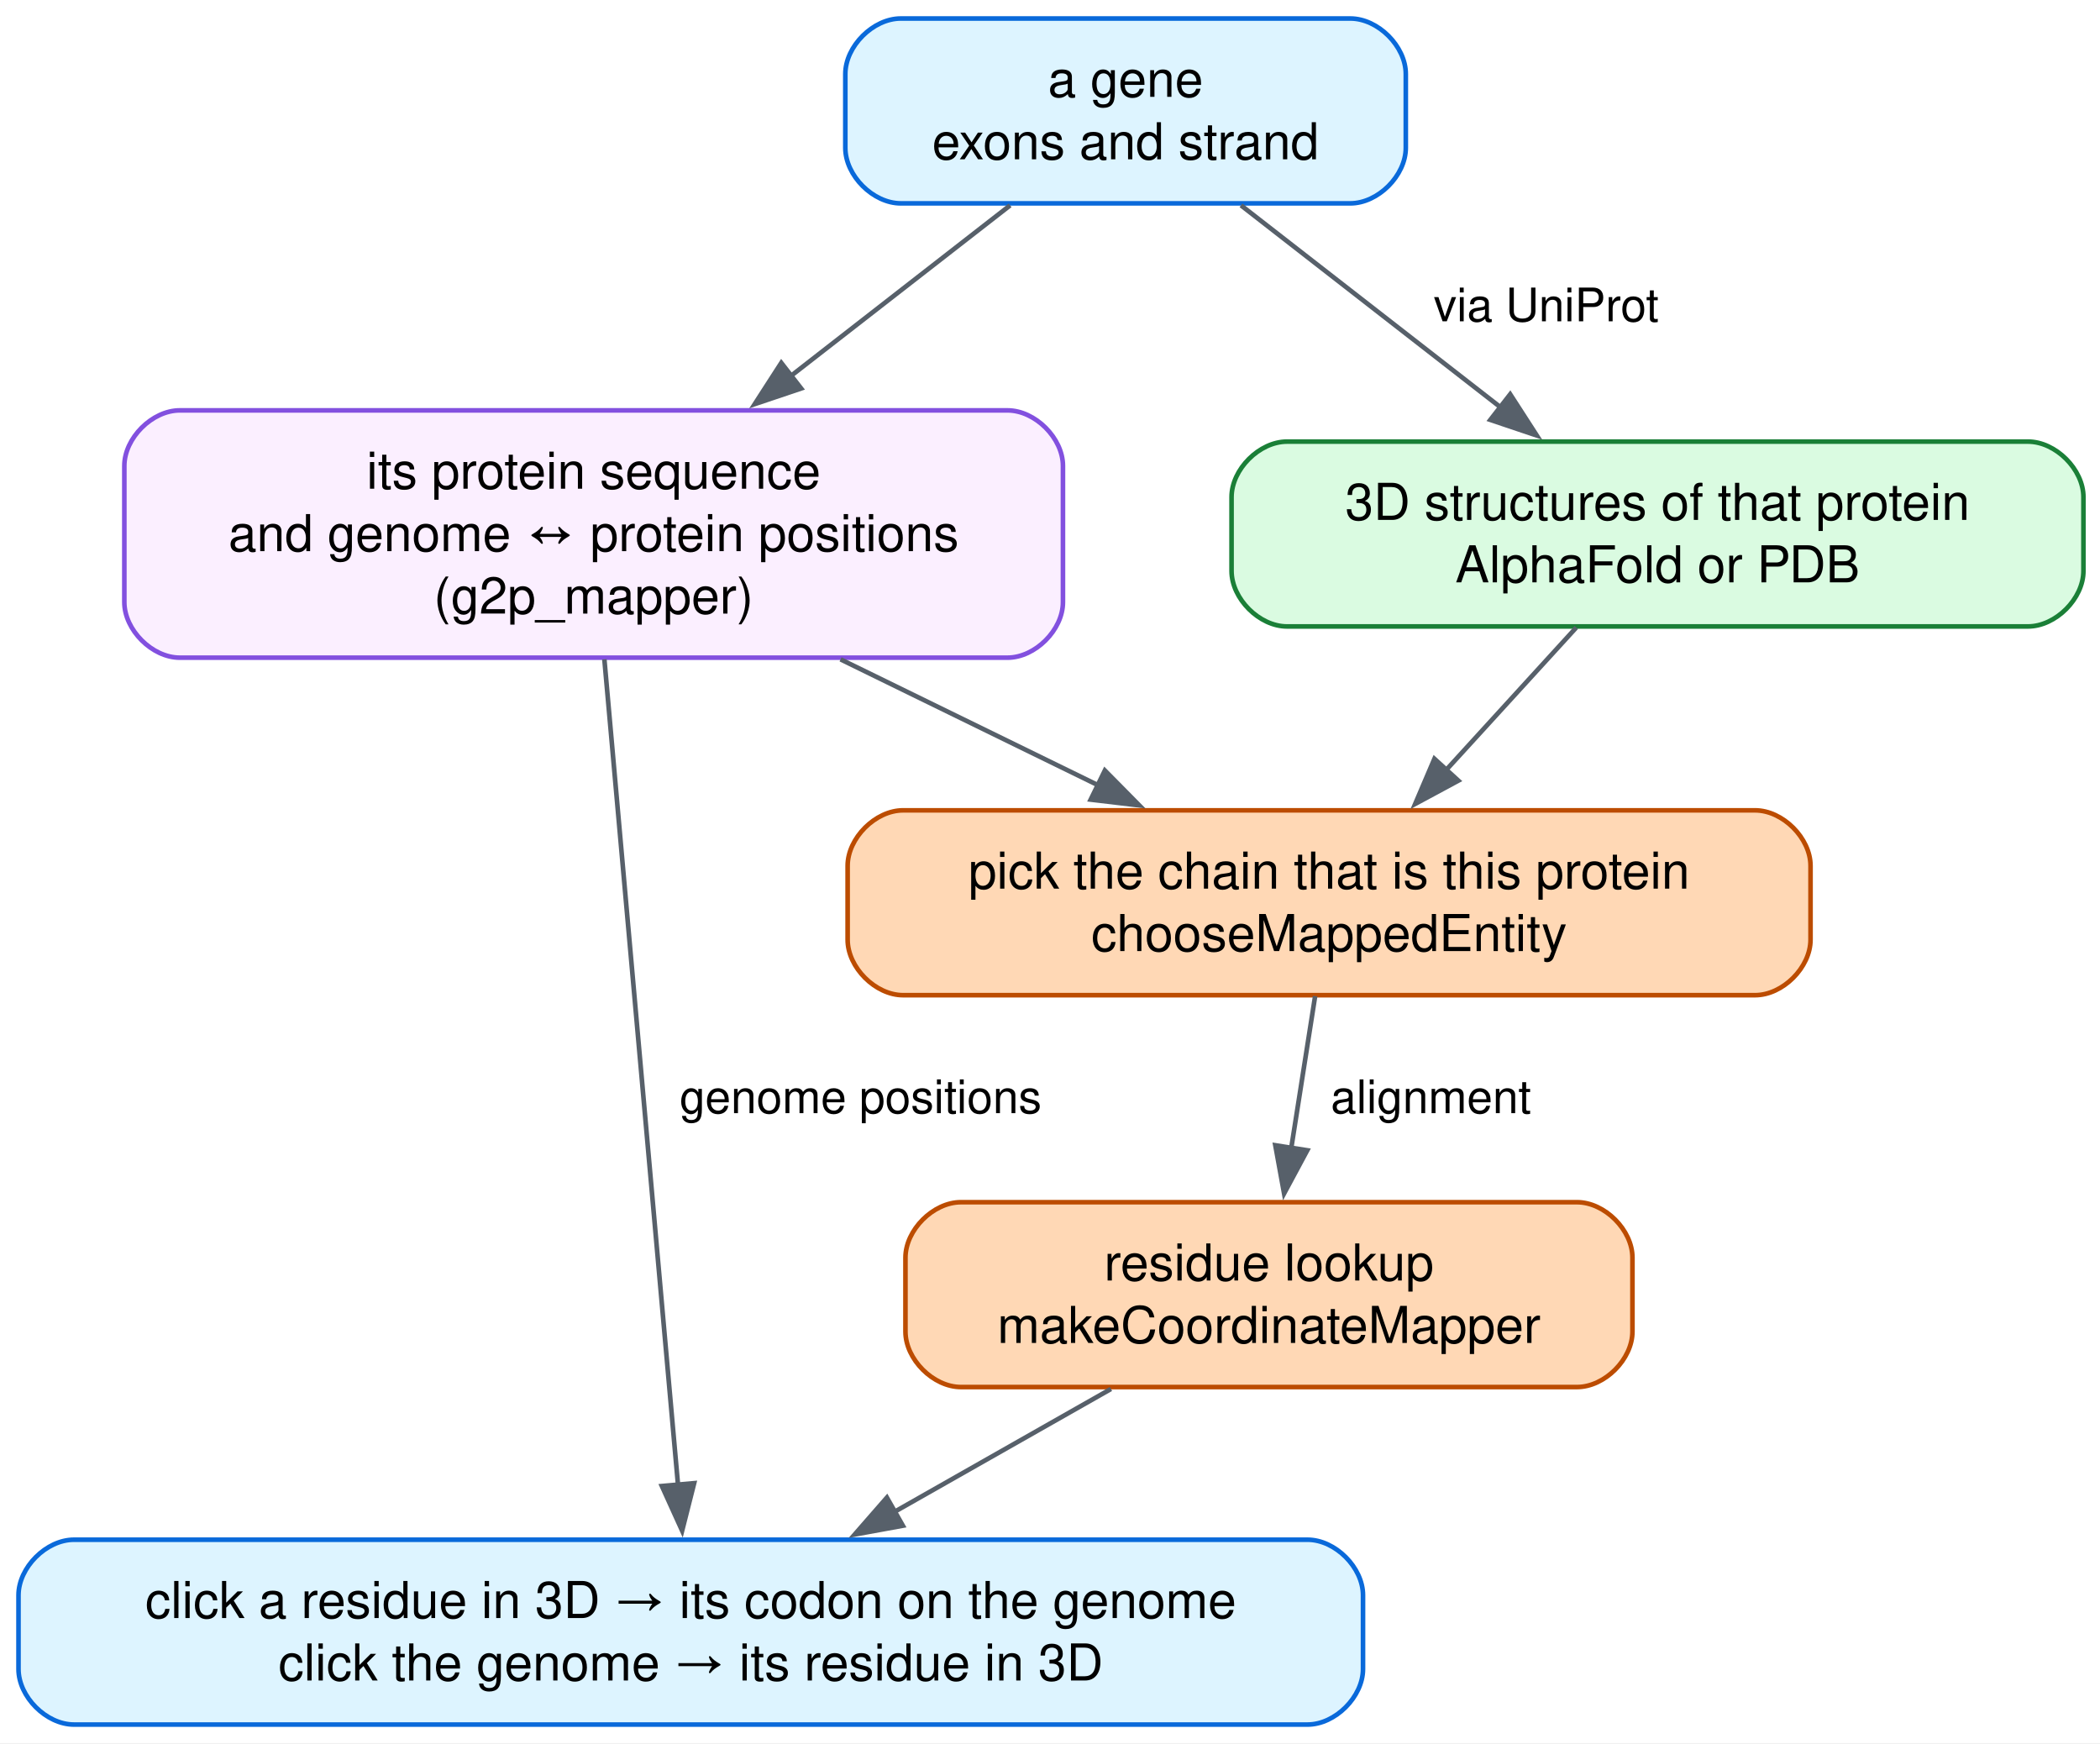
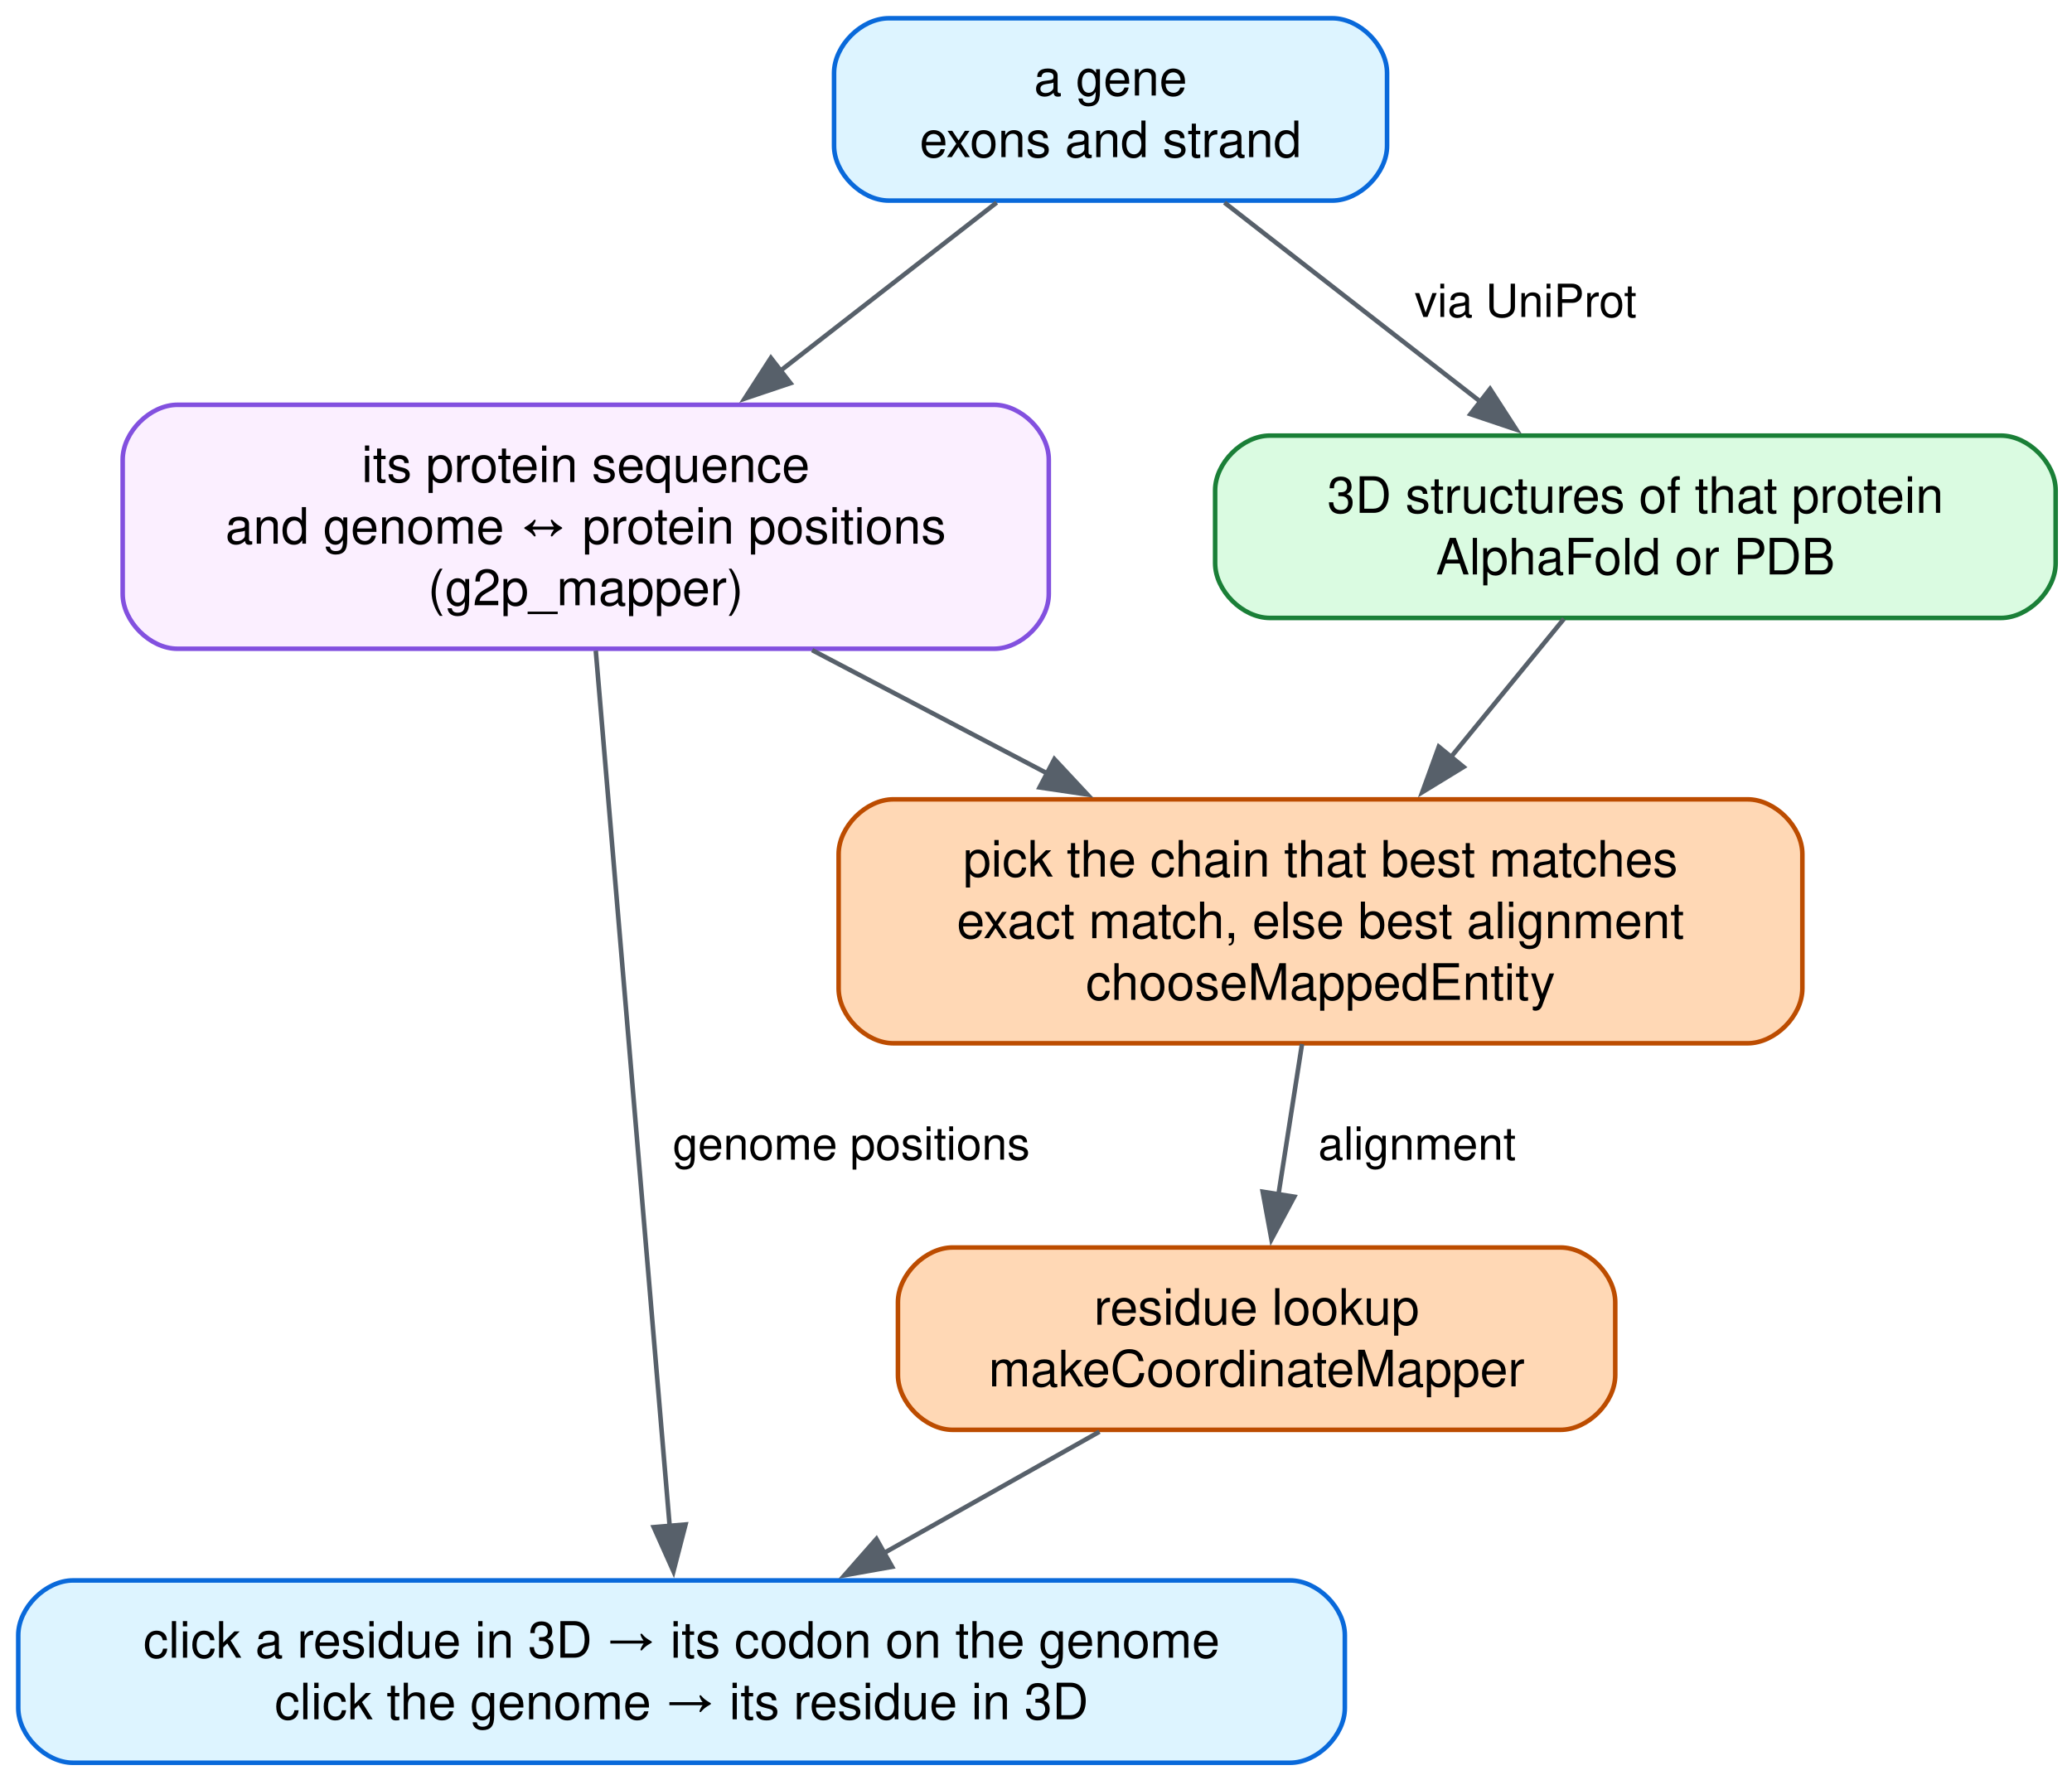
- <svg xmlns="http://www.w3.org/2000/svg" width="454pt" height="377pt" viewBox="0.00 0.00 454.00 377.00">
-   <g id="graph0" class="graph" transform="scale(1 1) rotate(0) translate(4 372.8)">
-     <polygon fill="white" stroke="none" points="-4,4 -4,-372.8 450.42,-372.8 450.42,4 -4,4" />
+ <svg xmlns="http://www.w3.org/2000/svg" width="454pt" height="390pt" viewBox="0.00 0.00 454.00 390.00">
+   <g id="graph0" class="graph" transform="scale(1 1) rotate(0) translate(4 386.3)">
+     <polygon fill="white" stroke="none" points="-4,4 -4,-386.3 450.42,-386.3 450.42,4 -4,4" />
    <g id="node1" class="node">
-       <path fill="#ddf4ff" stroke="#0969da" d="M287.92,-368.8C287.92,-368.8 190.75,-368.8 190.75,-368.8 184.75,-368.8 178.75,-362.8 178.75,-356.8 178.75,-356.8 178.75,-340.84 178.75,-340.84 178.75,-334.84 184.75,-328.84 190.75,-328.84 190.75,-328.84 287.92,-328.84 287.92,-328.84 293.92,-328.84 299.92,-334.84 299.92,-340.84 299.92,-340.84 299.92,-356.8 299.92,-356.8 299.92,-362.8 293.92,-368.8 287.92,-368.8" />
-       <text xml:space="preserve" text-anchor="middle" x="239.34" y="-351.87" font-family="Helvetica,sans-Serif" font-size="11.00">a gene</text>
-       <text xml:space="preserve" text-anchor="middle" x="239.34" y="-338.37" font-family="Helvetica,sans-Serif" font-size="11.00">exons and strand</text>
+       <path fill="#ddf4ff" stroke="#0969da" d="M287.92,-382.3C287.92,-382.3 190.75,-382.3 190.75,-382.3 184.75,-382.3 178.75,-376.3 178.75,-370.3 178.75,-370.3 178.75,-354.34 178.75,-354.34 178.75,-348.34 184.75,-342.34 190.75,-342.34 190.75,-342.34 287.92,-342.34 287.92,-342.34 293.92,-342.34 299.92,-348.34 299.92,-354.34 299.92,-354.34 299.92,-370.3 299.92,-370.3 299.92,-376.3 293.92,-382.3 287.92,-382.3" />
+       <text xml:space="preserve" text-anchor="middle" x="239.34" y="-365.37" font-family="Helvetica,sans-Serif" font-size="11.00">a gene</text>
+       <text xml:space="preserve" text-anchor="middle" x="239.34" y="-351.87" font-family="Helvetica,sans-Serif" font-size="11.00">exons and strand</text>
    </g>
    <g id="node2" class="node">
-       <path fill="#fbefff" stroke="#8250df" d="M213.8,-284.09C213.8,-284.09 34.88,-284.09 34.88,-284.09 28.88,-284.09 22.88,-278.09 22.88,-272.09 22.88,-272.09 22.88,-242.63 22.88,-242.63 22.88,-236.63 28.88,-230.63 34.88,-230.63 34.88,-230.63 213.8,-230.63 213.8,-230.63 219.8,-230.63 225.8,-236.63 225.8,-242.63 225.8,-242.63 225.8,-272.09 225.8,-272.09 225.8,-278.09 219.8,-284.09 213.8,-284.09" />
-       <text xml:space="preserve" text-anchor="middle" x="124.34" y="-267.16" font-family="Helvetica,sans-Serif" font-size="11.00">its protein sequence</text>
-       <text xml:space="preserve" text-anchor="middle" x="124.34" y="-253.66" font-family="Helvetica,sans-Serif" font-size="11.00">and genome ↔ protein positions</text>
-       <text xml:space="preserve" text-anchor="middle" x="124.34" y="-240.16" font-family="Helvetica,sans-Serif" font-size="11.00">(g2p_mapper)</text>
+       <path fill="#fbefff" stroke="#8250df" d="M213.8,-297.59C213.8,-297.59 34.88,-297.59 34.88,-297.59 28.88,-297.59 22.88,-291.59 22.88,-285.59 22.88,-285.59 22.88,-256.13 22.88,-256.13 22.88,-250.13 28.88,-244.13 34.88,-244.13 34.88,-244.13 213.8,-244.13 213.8,-244.13 219.8,-244.13 225.8,-250.13 225.8,-256.13 225.8,-256.13 225.8,-285.59 225.8,-285.59 225.8,-291.59 219.8,-297.59 213.8,-297.59" />
+       <text xml:space="preserve" text-anchor="middle" x="124.34" y="-280.66" font-family="Helvetica,sans-Serif" font-size="11.00">its protein sequence</text>
+       <text xml:space="preserve" text-anchor="middle" x="124.34" y="-267.16" font-family="Helvetica,sans-Serif" font-size="11.00">and genome ↔ protein positions</text>
+       <text xml:space="preserve" text-anchor="middle" x="124.34" y="-253.66" font-family="Helvetica,sans-Serif" font-size="11.00">(g2p_mapper)</text>
    </g>
    <g id="edge1" class="edge">
-       <path fill="none" stroke="#57606a" d="M214.38,-328.41C200.45,-317.57 182.71,-303.77 166.67,-291.29" />
-       <polygon fill="#57606a" stroke="#57606a" points="169.2,-288.83 159.16,-285.45 164.91,-294.36 169.2,-288.83" />
+       <path fill="none" stroke="#57606a" d="M214.38,-341.91C200.45,-331.07 182.71,-317.27 166.67,-304.79" />
+       <polygon fill="#57606a" stroke="#57606a" points="169.2,-302.33 159.16,-298.95 164.91,-307.86 169.2,-302.33" />
    </g>
    <g id="node3" class="node">
-       <path fill="#dafbe1" stroke="#1a7f37" d="M434.42,-277.34C434.42,-277.34 274.25,-277.34 274.25,-277.34 268.25,-277.34 262.25,-271.34 262.25,-265.34 262.25,-265.34 262.25,-249.38 262.25,-249.38 262.25,-243.38 268.25,-237.38 274.25,-237.38 274.25,-237.38 434.42,-237.38 434.42,-237.38 440.42,-237.38 446.42,-243.38 446.42,-249.38 446.42,-249.38 446.42,-265.34 446.42,-265.34 446.42,-271.34 440.42,-277.34 434.42,-277.34" />
-       <text xml:space="preserve" text-anchor="middle" x="354.34" y="-260.41" font-family="Helvetica,sans-Serif" font-size="11.00">3D structures of that protein</text>
-       <text xml:space="preserve" text-anchor="middle" x="354.34" y="-246.91" font-family="Helvetica,sans-Serif" font-size="11.00">AlphaFold or PDB</text>
+       <path fill="#dafbe1" stroke="#1a7f37" d="M434.42,-290.84C434.42,-290.84 274.25,-290.84 274.25,-290.84 268.25,-290.84 262.25,-284.84 262.25,-278.84 262.25,-278.84 262.25,-262.88 262.25,-262.88 262.25,-256.88 268.25,-250.88 274.25,-250.88 274.25,-250.88 434.42,-250.88 434.42,-250.88 440.42,-250.88 446.42,-256.88 446.42,-262.88 446.42,-262.88 446.42,-278.84 446.42,-278.84 446.42,-284.84 440.42,-290.84 434.42,-290.84" />
+       <text xml:space="preserve" text-anchor="middle" x="354.34" y="-273.91" font-family="Helvetica,sans-Serif" font-size="11.00">3D structures of that protein</text>
+       <text xml:space="preserve" text-anchor="middle" x="354.34" y="-260.41" font-family="Helvetica,sans-Serif" font-size="11.00">AlphaFold or PDB</text>
    </g>
    <g id="edge2" class="edge">
-       <path fill="none" stroke="#57606a" d="M264.29,-328.41C280.71,-315.63 302.42,-298.74 320.41,-284.75" />
-       <polygon fill="#57606a" stroke="#57606a" points="322.49,-287.57 328.24,-278.66 318.19,-282.04 322.49,-287.57" />
-       <text xml:space="preserve" text-anchor="middle" x="330.28" y="-303.34" font-family="Helvetica,sans-Serif" font-size="10.00"> via UniProt </text>
+       <path fill="none" stroke="#57606a" d="M264.29,-341.91C280.71,-329.13 302.42,-312.24 320.41,-298.25" />
+       <polygon fill="#57606a" stroke="#57606a" points="322.49,-301.07 328.24,-292.16 318.19,-295.54 322.49,-301.07" />
+       <text xml:space="preserve" text-anchor="middle" x="330.28" y="-316.84" font-family="Helvetica,sans-Serif" font-size="10.00"> via UniProt </text>
    </g>
    <g id="node4" class="node">
-       <path fill="#ffd8b5" stroke="#bc4c00" d="M375.42,-197.63C375.42,-197.63 191.25,-197.63 191.25,-197.63 185.25,-197.63 179.25,-191.63 179.25,-185.63 179.25,-185.63 179.25,-169.67 179.25,-169.67 179.25,-163.67 185.25,-157.67 191.25,-157.67 191.25,-157.67 375.42,-157.67 375.42,-157.67 381.42,-157.67 387.42,-163.67 387.42,-169.67 387.42,-169.67 387.42,-185.63 387.42,-185.63 387.42,-191.63 381.42,-197.63 375.42,-197.63" />
-       <text xml:space="preserve" text-anchor="middle" x="283.34" y="-180.7" font-family="Helvetica,sans-Serif" font-size="11.00">pick the chain that is this protein</text>
-       <text xml:space="preserve" text-anchor="middle" x="283.34" y="-167.2" font-family="Helvetica,sans-Serif" font-size="11.00">chooseMappedEntity</text>
+       <path fill="#ffd8b5" stroke="#bc4c00" d="M378.92,-211.13C378.92,-211.13 191.75,-211.13 191.75,-211.13 185.75,-211.13 179.75,-205.13 179.75,-199.13 179.75,-199.13 179.75,-169.67 179.75,-169.67 179.75,-163.67 185.75,-157.67 191.75,-157.67 191.75,-157.67 378.92,-157.67 378.92,-157.67 384.92,-157.67 390.92,-163.67 390.92,-169.67 390.92,-169.67 390.92,-199.13 390.92,-199.13 390.92,-205.13 384.92,-211.13 378.92,-211.13" />
+       <text xml:space="preserve" text-anchor="middle" x="285.34" y="-194.2" font-family="Helvetica,sans-Serif" font-size="11.00">pick the chain that best matches</text>
+       <text xml:space="preserve" text-anchor="middle" x="285.34" y="-180.7" font-family="Helvetica,sans-Serif" font-size="11.00">exact match, else best alignment</text>
+       <text xml:space="preserve" text-anchor="middle" x="285.34" y="-167.2" font-family="Helvetica,sans-Serif" font-size="11.00">chooseMappedEntity</text>
    </g>
    <g id="edge3" class="edge">
-       <path fill="none" stroke="#57606a" d="M177.72,-230.27C195.75,-221.46 215.79,-211.66 233.52,-203" />
-       <polygon fill="#57606a" stroke="#57606a" points="234.86,-206.24 242.31,-198.7 231.79,-199.95 234.86,-206.24" />
+       <path fill="none" stroke="#57606a" d="M173.95,-243.83C190.33,-235.24 208.71,-225.6 225.75,-216.66" />
+       <polygon fill="#57606a" stroke="#57606a" points="227.03,-219.94 234.26,-212.19 223.78,-213.74 227.03,-219.94" />
    </g>
    <g id="node6" class="node">
      <path fill="#ddf4ff" stroke="#0969da" d="M278.67,-39.96C278.67,-39.96 12,-39.96 12,-39.96 6,-39.96 0,-33.96 0,-27.96 0,-27.96 0,-12 0,-12 0,-6 6,0 12,0 12,0 278.67,0 278.67,0 284.67,0 290.67,-6 290.67,-12 290.67,-12 290.67,-27.96 290.67,-27.96 290.67,-33.96 284.67,-39.96 278.67,-39.96" />
      <text xml:space="preserve" text-anchor="middle" x="145.34" y="-23.03" font-family="Helvetica,sans-Serif" font-size="11.00">click a residue in 3D → its codon on the genome</text>
      <text xml:space="preserve" text-anchor="middle" x="145.34" y="-9.53" font-family="Helvetica,sans-Serif" font-size="11.00">click the genome → its residue in 3D</text>
    </g>
    <g id="edge7" class="edge">
-       <path fill="none" stroke="#57606a" d="M126.66,-230.27C130.57,-186.45 138.44,-98.28 142.6,-51.59" />
-       <polygon fill="#57606a" stroke="#57606a" points="146.07,-52.18 143.47,-41.91 139.09,-51.56 146.07,-52.18" />
-       <text xml:space="preserve" text-anchor="middle" x="182.06" y="-132.17" font-family="Helvetica,sans-Serif" font-size="10.00"> genome positions </text>
+       <path fill="none" stroke="#57606a" d="M126.54,-243.7C130.45,-197.35 138.58,-101.06 142.75,-51.66" />
+       <polygon fill="#57606a" stroke="#57606a" points="146.21,-52.22 143.56,-41.96 139.24,-51.63 146.21,-52.22" />
+       <text xml:space="preserve" text-anchor="middle" x="182.54" y="-132.17" font-family="Helvetica,sans-Serif" font-size="10.00"> genome positions </text>
    </g>
    <g id="edge4" class="edge">
-       <path fill="none" stroke="#57606a" d="M336.78,-237.15C328.25,-227.81 317.84,-216.41 308.48,-206.17" />
-       <polygon fill="#57606a" stroke="#57606a" points="311.28,-204.05 301.95,-199.02 306.11,-208.77 311.28,-204.05" />
+       <path fill="none" stroke="#57606a" d="M338.68,-250.69C331.36,-241.74 322.41,-230.78 313.94,-220.42" />
+       <polygon fill="#57606a" stroke="#57606a" points="316.68,-218.23 307.64,-212.7 311.26,-222.66 316.68,-218.23" />
    </g>
    <g id="node5" class="node">
-       <path fill="#ffd8b5" stroke="#bc4c00" d="M336.92,-112.92C336.92,-112.92 203.75,-112.92 203.75,-112.92 197.75,-112.92 191.75,-106.92 191.75,-100.92 191.75,-100.92 191.75,-84.96 191.75,-84.96 191.75,-78.96 197.75,-72.96 203.75,-72.96 203.75,-72.96 336.92,-72.96 336.92,-72.96 342.92,-72.96 348.92,-78.96 348.92,-84.96 348.92,-84.96 348.92,-100.92 348.92,-100.92 348.92,-106.92 342.92,-112.92 336.92,-112.92" />
-       <text xml:space="preserve" text-anchor="middle" x="270.34" y="-95.99" font-family="Helvetica,sans-Serif" font-size="11.00">residue lookup</text>
-       <text xml:space="preserve" text-anchor="middle" x="270.34" y="-82.49" font-family="Helvetica,sans-Serif" font-size="11.00">makeCoordinateMapper</text>
+       <path fill="#ffd8b5" stroke="#bc4c00" d="M337.92,-112.92C337.92,-112.92 204.75,-112.92 204.75,-112.92 198.75,-112.92 192.75,-106.92 192.75,-100.92 192.75,-100.92 192.75,-84.96 192.75,-84.96 192.75,-78.96 198.75,-72.96 204.75,-72.96 204.75,-72.96 337.92,-72.96 337.92,-72.96 343.92,-72.96 349.92,-78.96 349.92,-84.96 349.92,-84.96 349.92,-100.92 349.92,-100.92 349.92,-106.92 343.92,-112.92 337.92,-112.92" />
+       <text xml:space="preserve" text-anchor="middle" x="271.34" y="-95.99" font-family="Helvetica,sans-Serif" font-size="11.00">residue lookup</text>
+       <text xml:space="preserve" text-anchor="middle" x="271.34" y="-82.49" font-family="Helvetica,sans-Serif" font-size="11.00">makeCoordinateMapper</text>
    </g>
    <g id="edge5" class="edge">
-       <path fill="none" stroke="#57606a" d="M280.32,-157.47C278.79,-147.72 276.89,-135.65 275.16,-124.65" />
-       <polygon fill="#57606a" stroke="#57606a" points="278.62,-124.14 273.61,-114.8 271.71,-125.22 278.62,-124.14" />
-       <text xml:space="preserve" text-anchor="middle" x="305.36" y="-132.17" font-family="Helvetica,sans-Serif" font-size="10.00"> alignment </text>
+       <path fill="none" stroke="#57606a" d="M281.29,-157.52C279.66,-147.14 277.78,-135.1 276.09,-124.3" />
+       <polygon fill="#57606a" stroke="#57606a" points="279.59,-124.05 274.59,-114.71 272.67,-125.14 279.59,-124.05" />
+       <text xml:space="preserve" text-anchor="middle" x="306.5" y="-132.17" font-family="Helvetica,sans-Serif" font-size="10.00"> alignment </text>
    </g>
    <g id="edge6" class="edge">
-       <path fill="none" stroke="#57606a" d="M236.18,-72.55C221.71,-64.34 204.67,-54.66 189.28,-45.93" />
-       <polygon fill="#57606a" stroke="#57606a" points="191.19,-42.99 180.77,-41.09 187.74,-49.07 191.19,-42.99" />
+       <path fill="none" stroke="#57606a" d="M236.9,-72.55C222.32,-64.34 205.15,-54.66 189.63,-45.93" />
+       <polygon fill="#57606a" stroke="#57606a" points="191.47,-42.95 181.04,-41.09 188.04,-49.05 191.47,-42.95" />
    </g>
  </g>
</svg>
